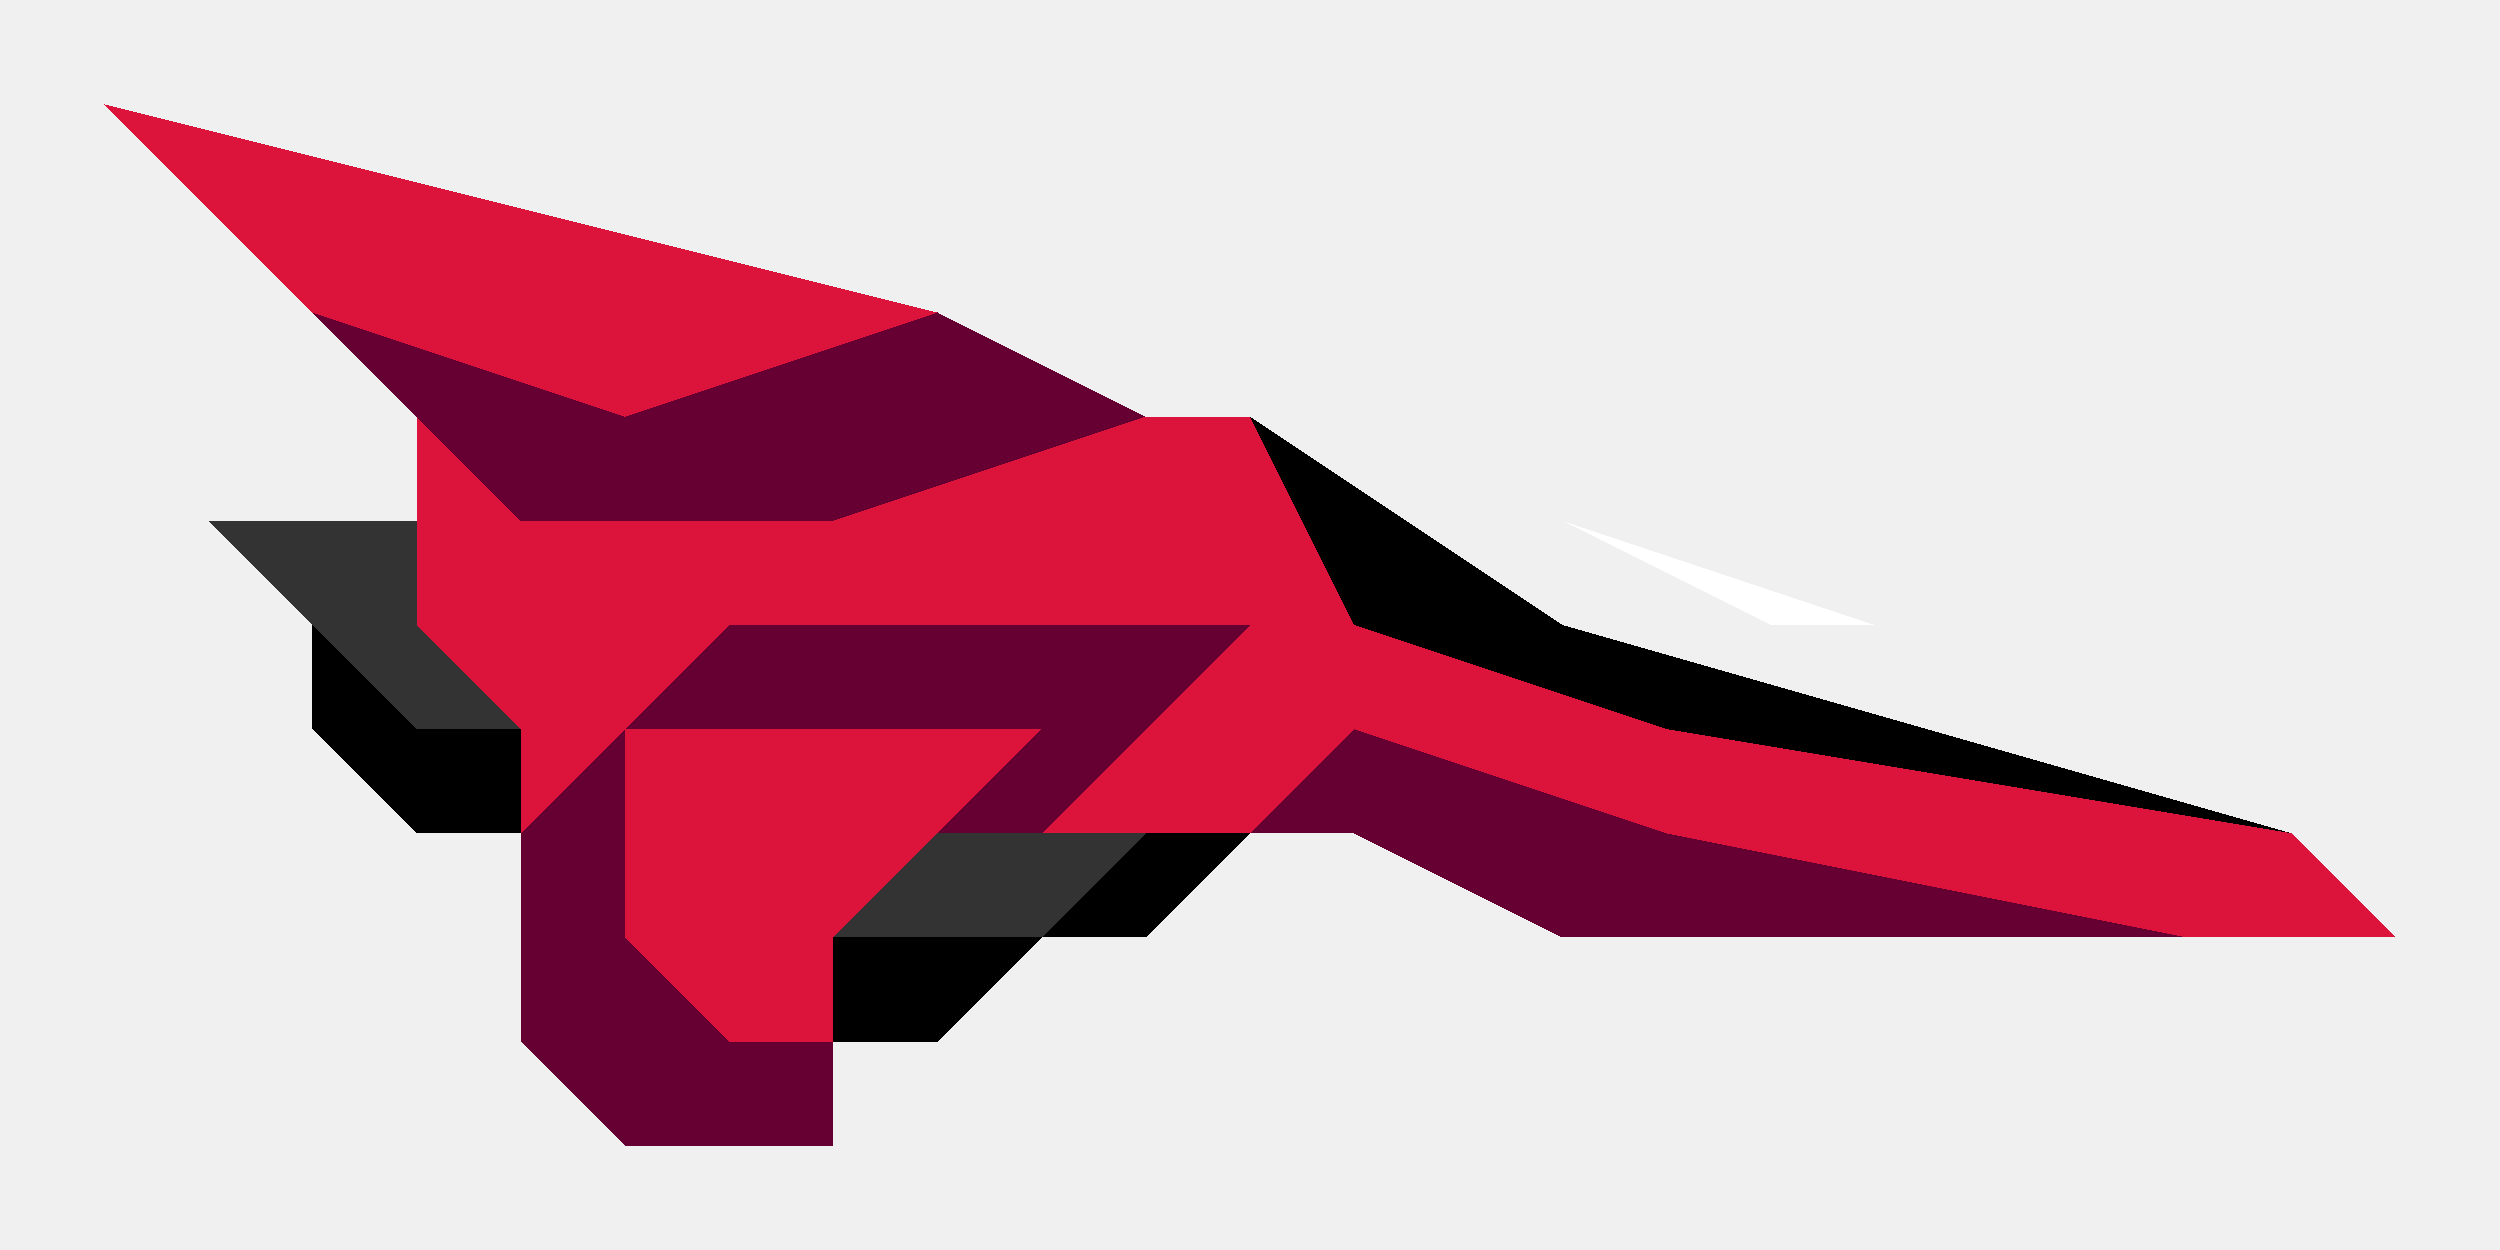
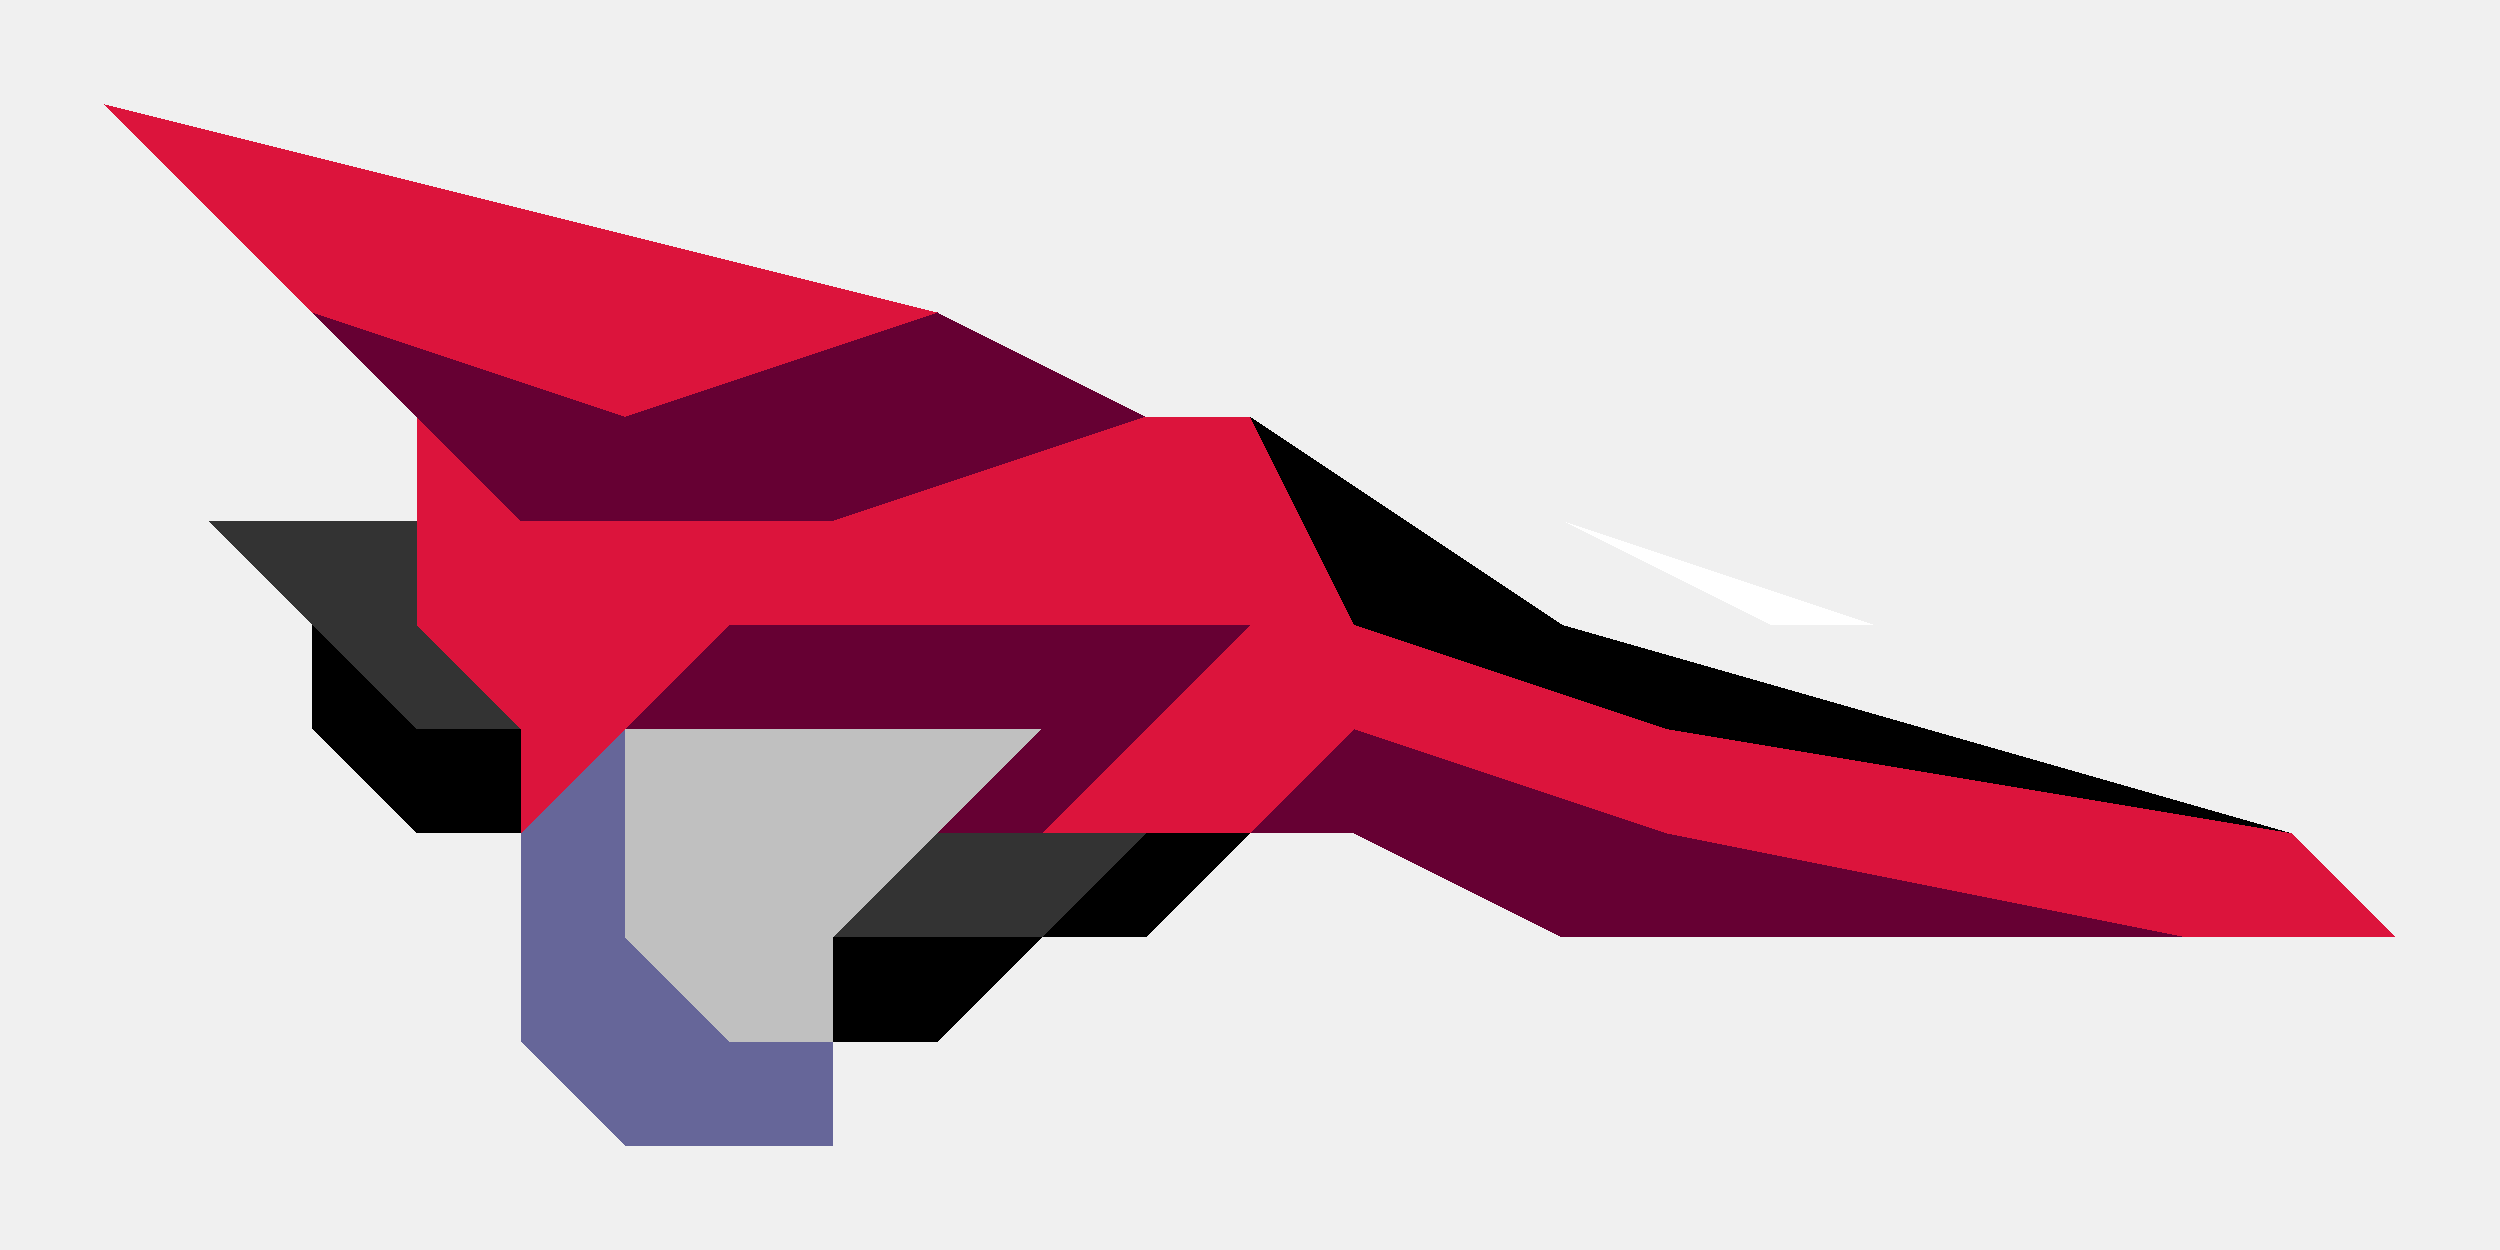
- <svg xmlns="http://www.w3.org/2000/svg" viewBox="0 0 24 12" shape-rendering="crispEdges">
+ <svg xmlns="http://www.w3.org/2000/svg" width="24" height="12" viewBox="0 0 24 12" shape-rendering="crispEdges">
  <g fill="crimson">
    <polygon points="1,1 3,3 6,4 9,3" />
-     <polygon points="4,4 5,5 8,5 11,4 12,4 13,6 16,7 22,8 23,9 21,9 16,8 13,7 12,8 10,8 12,6 7,6 5,8 5,7 4,6" />
-     <polygon points="6,7 10,7 8,9 8,10 7,10 6,9" />
+   </g>
+   <g id="body">
+     <polygon fill="crimson" points="4,4 5,5 8,5 11,4 12,4 13,6 16,7 22,8 23,9 21,9 16,8 13,7 12,8 10,8 12,6 7,6 5,8 5,7 4,6" />
+     <polygon fill="#603" points="12,8 13,8 15,9 21,9 16,8 13,7" />
+   </g>
+   <g id="gun">
+     <polygon fill="silver" points="6,7 10,7 8,9 8,10 7,10 6,9" />
+     <polygon fill="#669" points="5,8 6,7 6,9 7,10 8,10 8,11 6,11 5,10" />
  </g>
  <g fill="#603">
    <polygon points="3,3 6,4 9,3 11,4 8,5 5,5" />
    <polygon points="6,7 7,6 12,6 10,8 9,8 10,7" />
-     <polygon points="12,8 13,8 15,9 21,9 16,8 13,7" />
-     <polygon points="5,8 6,7 6,9 7,10 8,10 8,11 6,11 5,10" />
  </g>
  <g fill="#333">
    <polygon points="2,5 4,5 4,6 5,7 4,7" />
    <polygon points="8,9 9,8 11,8 10,9 8,9" />
    <polygon points="12,4 17,5 22,8 15,6z" />
  </g>
  <g fill="black">
    <polygon points="3,6 4,7 5,7 5,8 4,8 3,7" />
    <polygon points="12,4 15,6 22,8 16,7 13,6" />
    <polygon points="8,9 10,9 9,10 8,10" />
    <polygon points="11,8 12,8 11,9 10,9" />
  </g>
  <polygon fill="white" points="15,5 18,6 17,6" />
</svg>
